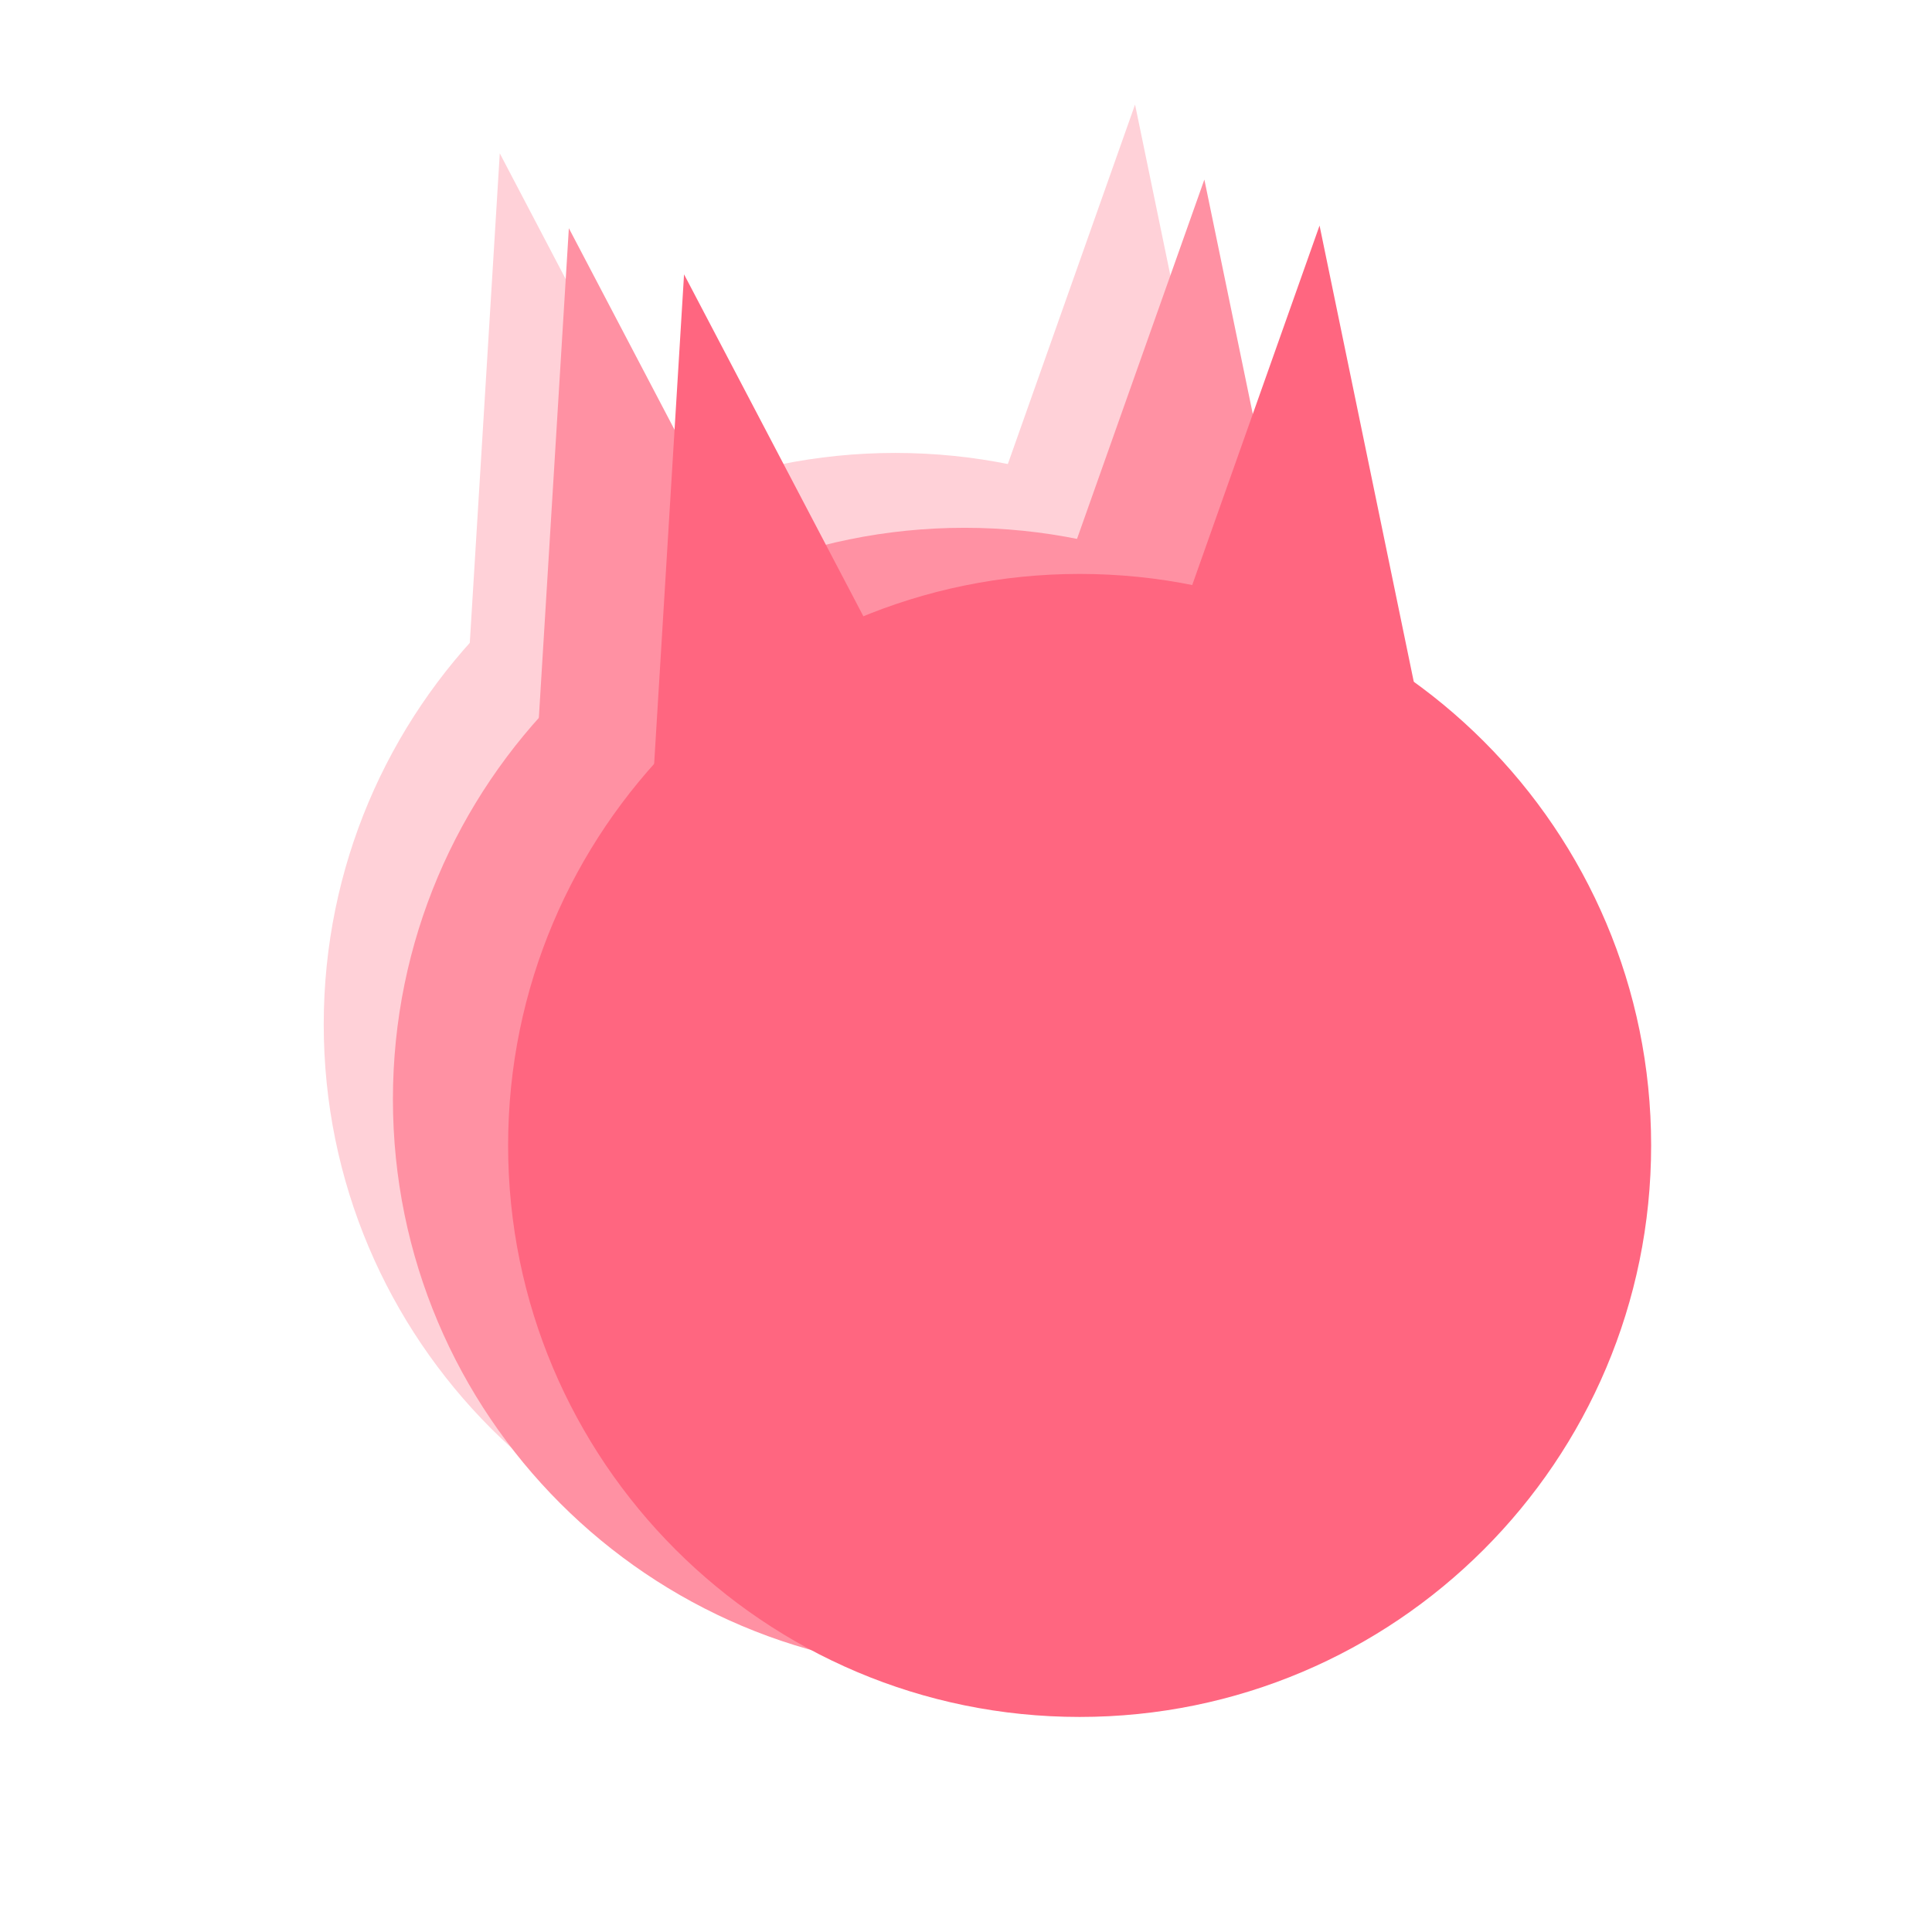
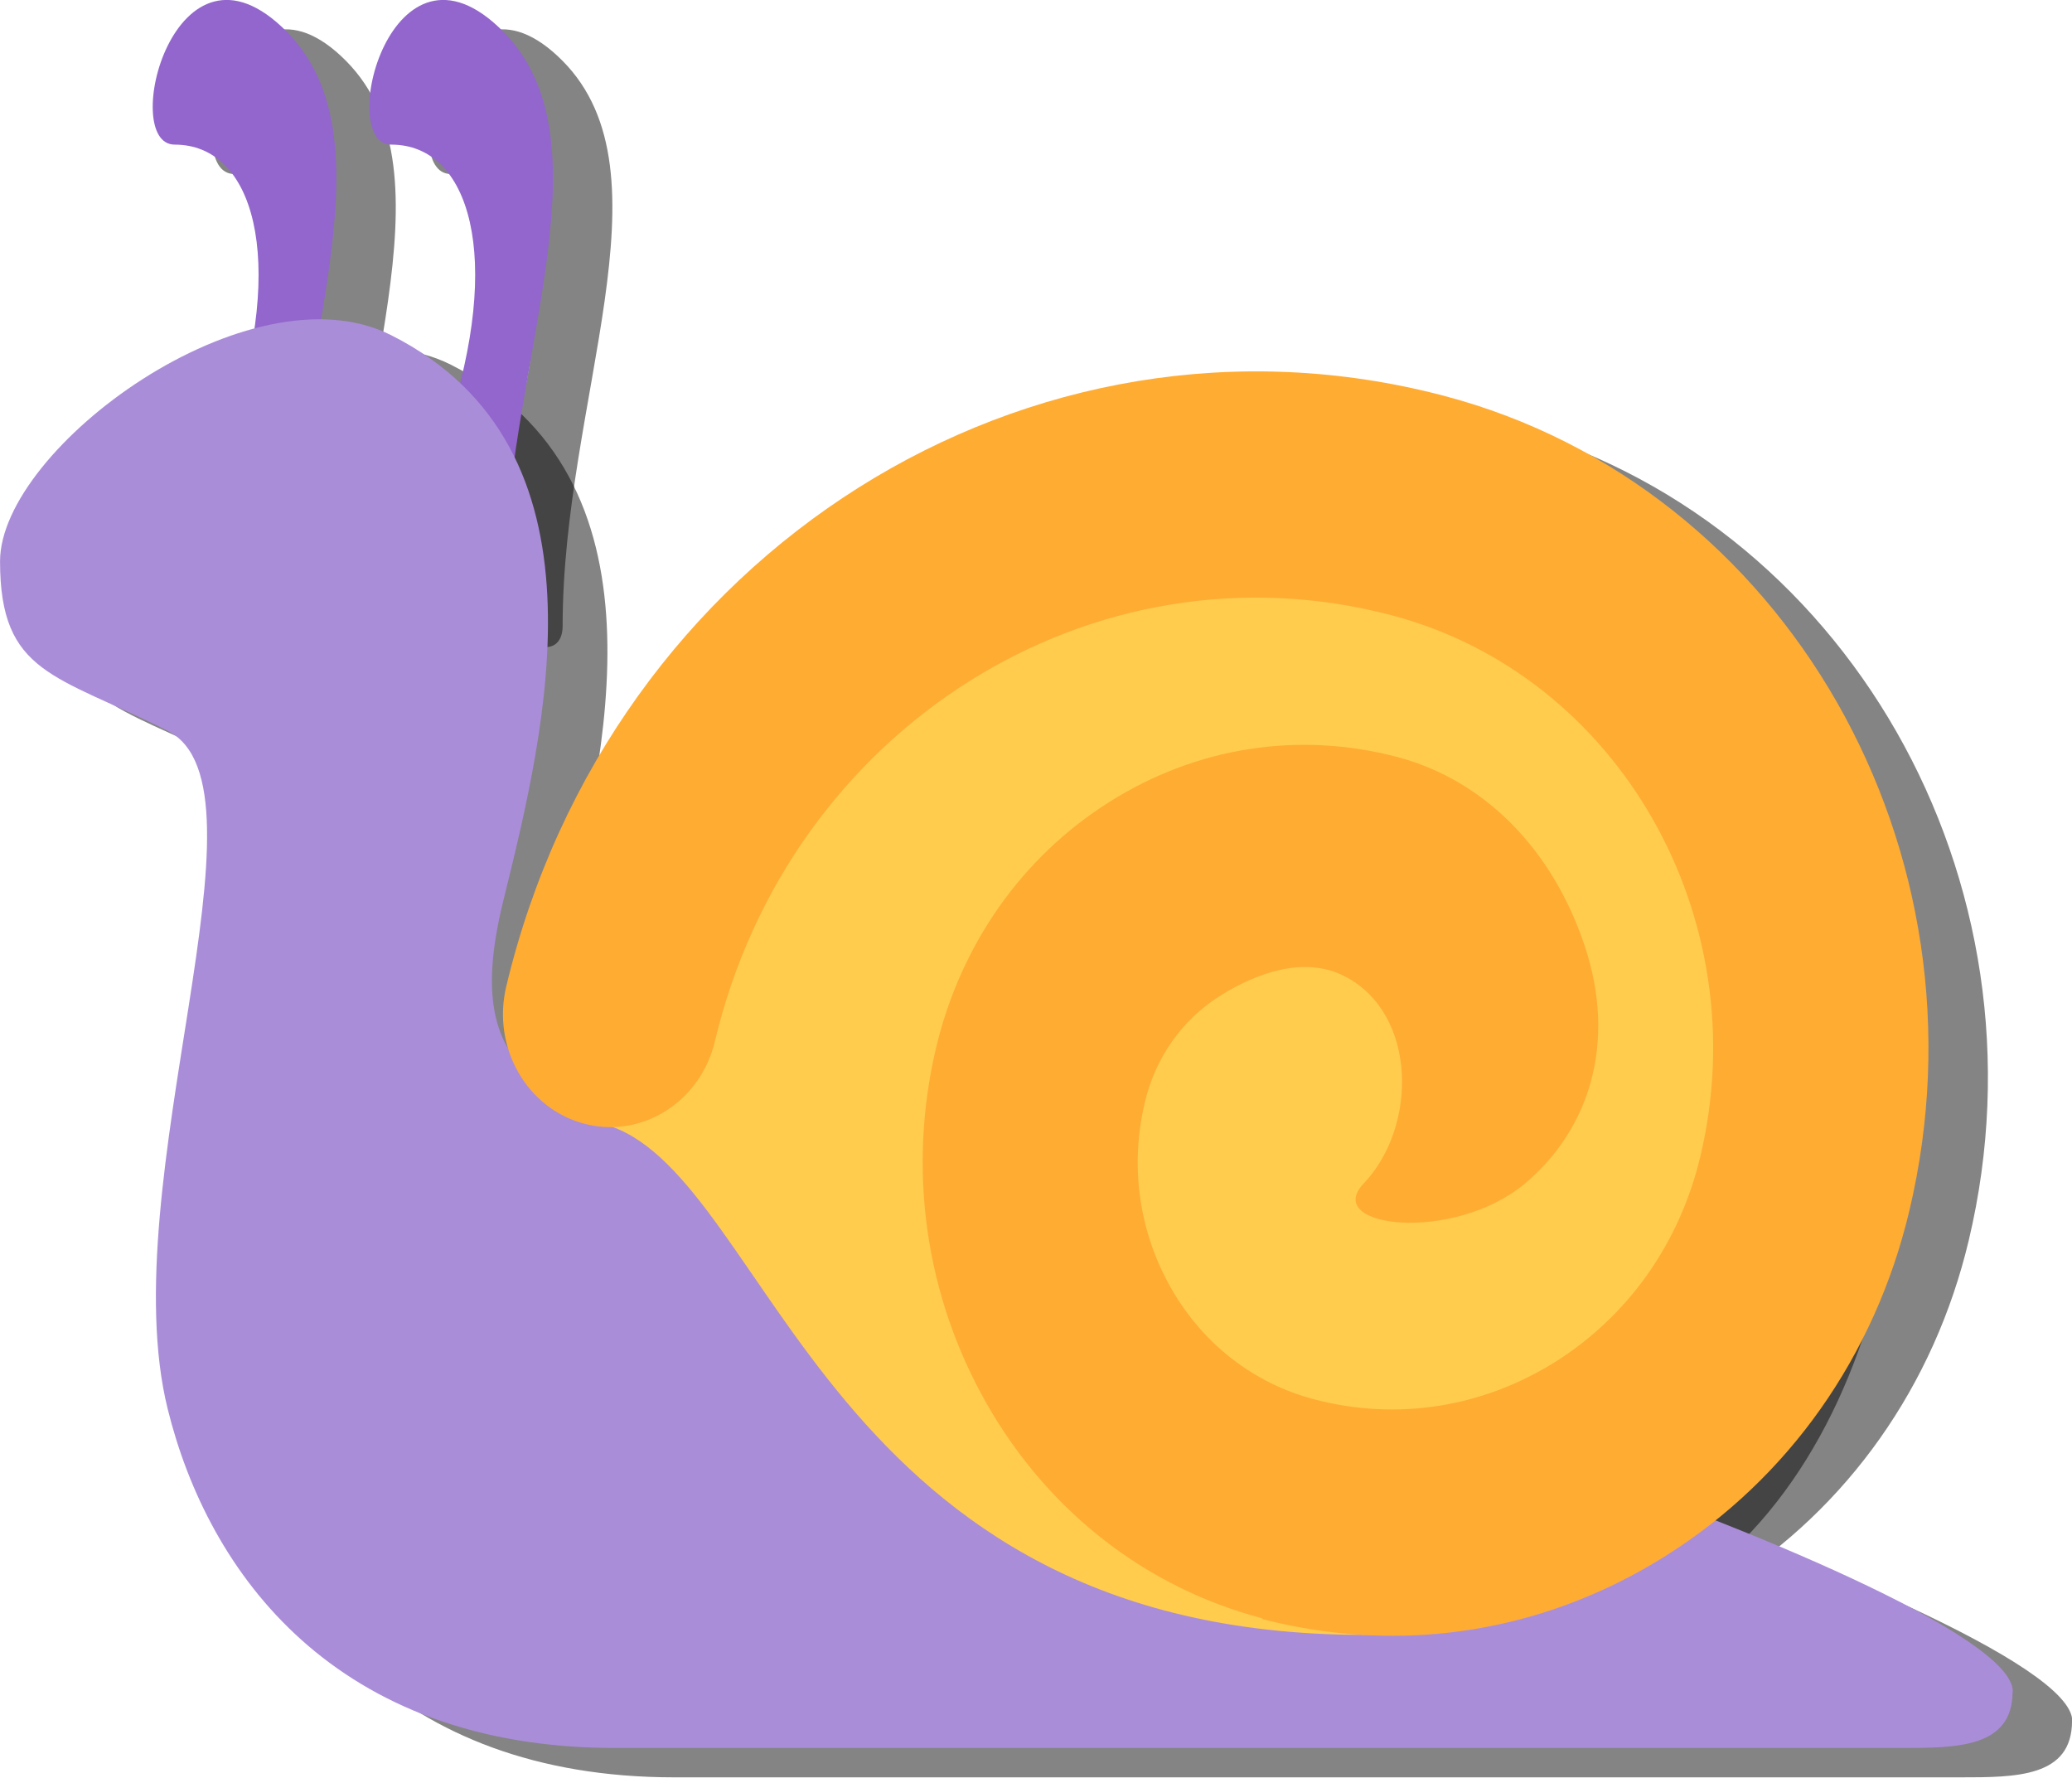
- <svg xmlns="http://www.w3.org/2000/svg" width="16" height="16">
-   <path fill="none" d="M-1-1h802v602H-1z" />
-   <g fill="#ffd1d8">
-     <circle cy="8.484" cx="7.414" r="4.733" />
-     <path d="m3.843 6.1.296-4.83 2.236 4.265m1.411-.108L9.4.866l.975 4.716" fill-opacity="null" />
-   </g>
-   <g fill="#ff91a3">
-     <circle cy="9.104" cx="7.987" r="4.733" />
-     <path d="m4.415 6.72.296-4.83 2.237 4.265m1.41-.108 1.616-4.56.974 4.715" fill-opacity="null" />
-   </g>
-   <g fill="#ff6680">
-     <circle cy="9.486" cx="8.941" r="4.733" />
-     <path d="m5.37 7.102.295-4.83 2.237 4.265m1.41-.107 1.616-4.562.974 4.716" fill-opacity="null" />
+ <svg xmlns="http://www.w3.org/2000/svg" version="1.1" width="8.887" height="7.622" viewBox="0,0,8.887,7.622">
+   <g transform="translate(-235.6838,-176.2518)">
+     <g data-paper-data="{&quot;isPaintingLayer&quot;:true}" fill-rule="nonzero" stroke="none" stroke-width="1" stroke-linecap="butt" stroke-linejoin="miter" stroke-miterlimit="10" stroke-dasharray="" stroke-dashoffset="0" style="mix-blend-mode: normal">
+       <path d="M237.857,178.21c0.24,-0.727 0.099,-1.212 -0.24,-1.212c-0.24,0 0,-0.969 0.48,-0.485c0.48,0.485 0,1.454 0,2.423c0,0.242 -0.48,0 -0.24,-0.727zM236.928,178.21c0.24,-0.727 0.099,-1.212 -0.24,-1.212c-0.24,0 0,-0.969 0.48,-0.485c0.48,0.485 0,1.454 0,2.423c0,0.242 -0.48,0 -0.24,-0.727z" fill-opacity="0.482" fill="#000000" />
+       <path d="M244.571,183.632c0,0.242 -0.24,0.242 -0.48,0.242h-5.515c-1.199,0 -1.744,-0.749 -1.918,-1.454c-0.24,-0.969 0.48,-2.666 0,-2.908c-0.48,-0.242 -0.719,-0.242 -0.719,-0.727c0,-0.485 1.072,-1.276 1.679,-0.969c0.959,0.485 0.663,1.68 0.48,2.423c-0.211,0.853 0.267,0.871 1.199,1.212c1.185,0.433 2.954,1.076 3.357,1.212c0.719,0.242 1.918,0.727 1.918,0.969z" fill-opacity="0.482" fill="#000000" />
+       <path d="M241.097,178.3c1.529,0 2.769,1.085 2.769,2.423c0,1.338 -0.547,2.666 -2.077,2.666c-2.307,0 -2.538,-1.939 -3.23,-2.181c-0.219,-0.077 1.009,-2.908 2.538,-2.908z" fill-opacity="0.482" fill="#000000" />
+       <path d="M241.353,183.318c-0.498,-0.131 -0.918,-0.457 -1.182,-0.92c-0.264,-0.463 -0.341,-1.005 -0.217,-1.528c0.106,-0.444 0.37,-0.818 0.743,-1.053c0.374,-0.236 0.812,-0.304 1.234,-0.193c0.372,0.098 0.666,0.393 0.805,0.811c0.138,0.414 0.02,0.786 -0.256,1.018c-0.308,0.258 -0.873,0.189 -0.692,0c0.231,-0.242 0.231,-0.727 -0.081,-0.888c-0.17,-0.088 -0.374,-0.018 -0.536,0.084c-0.162,0.102 -0.277,0.265 -0.322,0.457c-0.065,0.272 -0.025,0.554 0.112,0.795c0.137,0.241 0.356,0.41 0.615,0.478c0.354,0.093 0.721,0.035 1.034,-0.161c0.313,-0.197 0.534,-0.51 0.622,-0.882c0.244,-1.023 -0.351,-2.064 -1.326,-2.32c-1.28,-0.336 -2.582,0.484 -2.901,1.828c-0.062,0.26 -0.314,0.418 -0.56,0.353c-0.247,-0.065 -0.397,-0.328 -0.335,-0.588c0.443,-1.863 2.248,-3 4.021,-2.534c1.468,0.386 2.364,1.954 1.997,3.496c-0.148,0.623 -0.519,1.148 -1.043,1.478c-0.36,0.227 -0.763,0.344 -1.173,0.344c-0.186,0 -0.374,-0.024 -0.56,-0.072z" fill-opacity="0.482" fill="#000000" />
+       <path d="M237.602,178.084c0.24,-0.727 0.099,-1.212 -0.24,-1.212c-0.24,0 0,-0.969 0.48,-0.485c0.48,0.485 0,1.454 0,2.423c0,0.242 -0.48,0 -0.24,-0.727zM236.673,178.084c0.24,-0.727 0.099,-1.212 -0.24,-1.212c-0.24,0 0,-0.969 0.48,-0.485c0.48,0.485 0,1.454 0,2.423c0,0.242 -0.48,0 -0.24,-0.727z" fill="#9266cc" />
+       <path d="M244.316,183.506c0,0.242 -0.24,0.242 -0.48,0.242h-5.515c-1.199,0 -1.744,-0.749 -1.918,-1.454c-0.24,-0.969 0.48,-2.666 0,-2.908c-0.48,-0.242 -0.719,-0.242 -0.719,-0.727c0,-0.485 1.072,-1.276 1.679,-0.969c0.959,0.485 0.663,1.68 0.48,2.423c-0.211,0.853 0.267,0.871 1.199,1.212c1.185,0.433 2.954,1.076 3.357,1.212c0.719,0.242 1.918,0.727 1.918,0.969z" fill="#aa8dd8" />
+       <path d="M240.842,178.174c1.529,0 2.769,1.085 2.769,2.423c0,1.338 -0.547,2.666 -2.077,2.666c-2.307,0 -2.538,-1.939 -3.23,-2.181c-0.219,-0.077 1.009,-2.908 2.538,-2.908z" fill="#ffcc4d" />
+       <path d="M241.098,183.192c-0.498,-0.131 -0.918,-0.457 -1.182,-0.92c-0.264,-0.463 -0.341,-1.005 -0.217,-1.528c0.106,-0.444 0.37,-0.818 0.743,-1.053c0.374,-0.236 0.812,-0.304 1.234,-0.193c0.372,0.098 0.666,0.393 0.805,0.811c0.138,0.414 0.02,0.786 -0.256,1.018c-0.308,0.258 -0.873,0.189 -0.692,0c0.231,-0.242 0.231,-0.727 -0.081,-0.888c-0.17,-0.088 -0.374,-0.018 -0.536,0.084c-0.162,0.102 -0.277,0.265 -0.322,0.457c-0.065,0.272 -0.025,0.554 0.112,0.795c0.137,0.241 0.356,0.41 0.615,0.478c0.354,0.093 0.721,0.035 1.034,-0.161c0.313,-0.197 0.534,-0.51 0.622,-0.882c0.244,-1.023 -0.351,-2.064 -1.326,-2.32c-1.28,-0.336 -2.582,0.484 -2.901,1.828c-0.062,0.26 -0.314,0.418 -0.56,0.353c-0.247,-0.065 -0.397,-0.328 -0.335,-0.588c0.443,-1.863 2.248,-3 4.021,-2.534c1.468,0.386 2.364,1.954 1.997,3.496c-0.148,0.623 -0.519,1.148 -1.043,1.478c-0.36,0.227 -0.763,0.344 -1.173,0.344c-0.186,0 -0.374,-0.024 -0.56,-0.072z" fill="#ffac33" />
+     </g>
  </g>
</svg>
